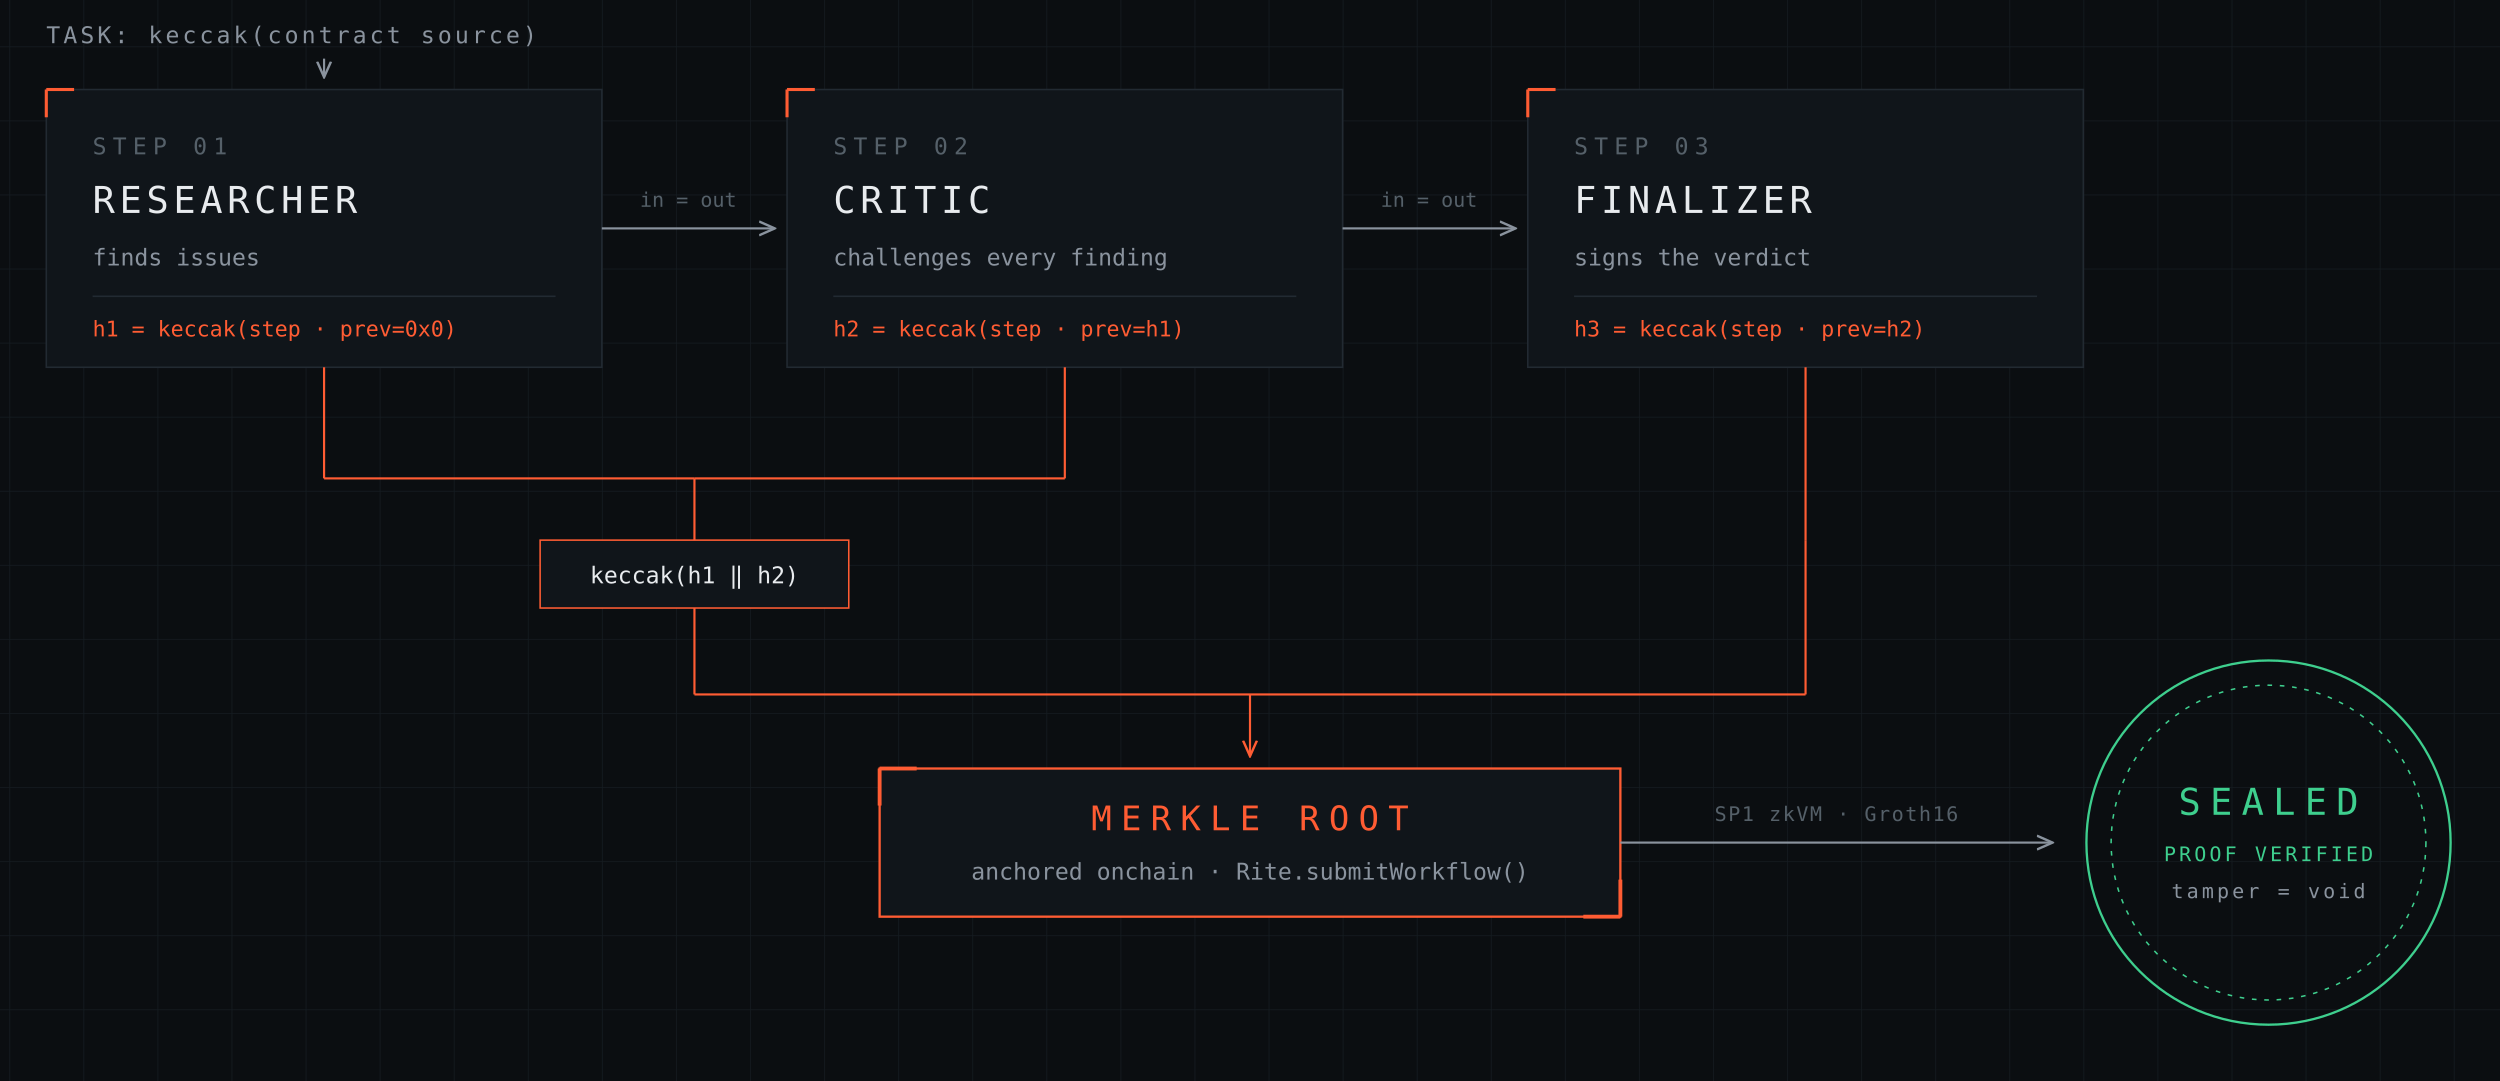
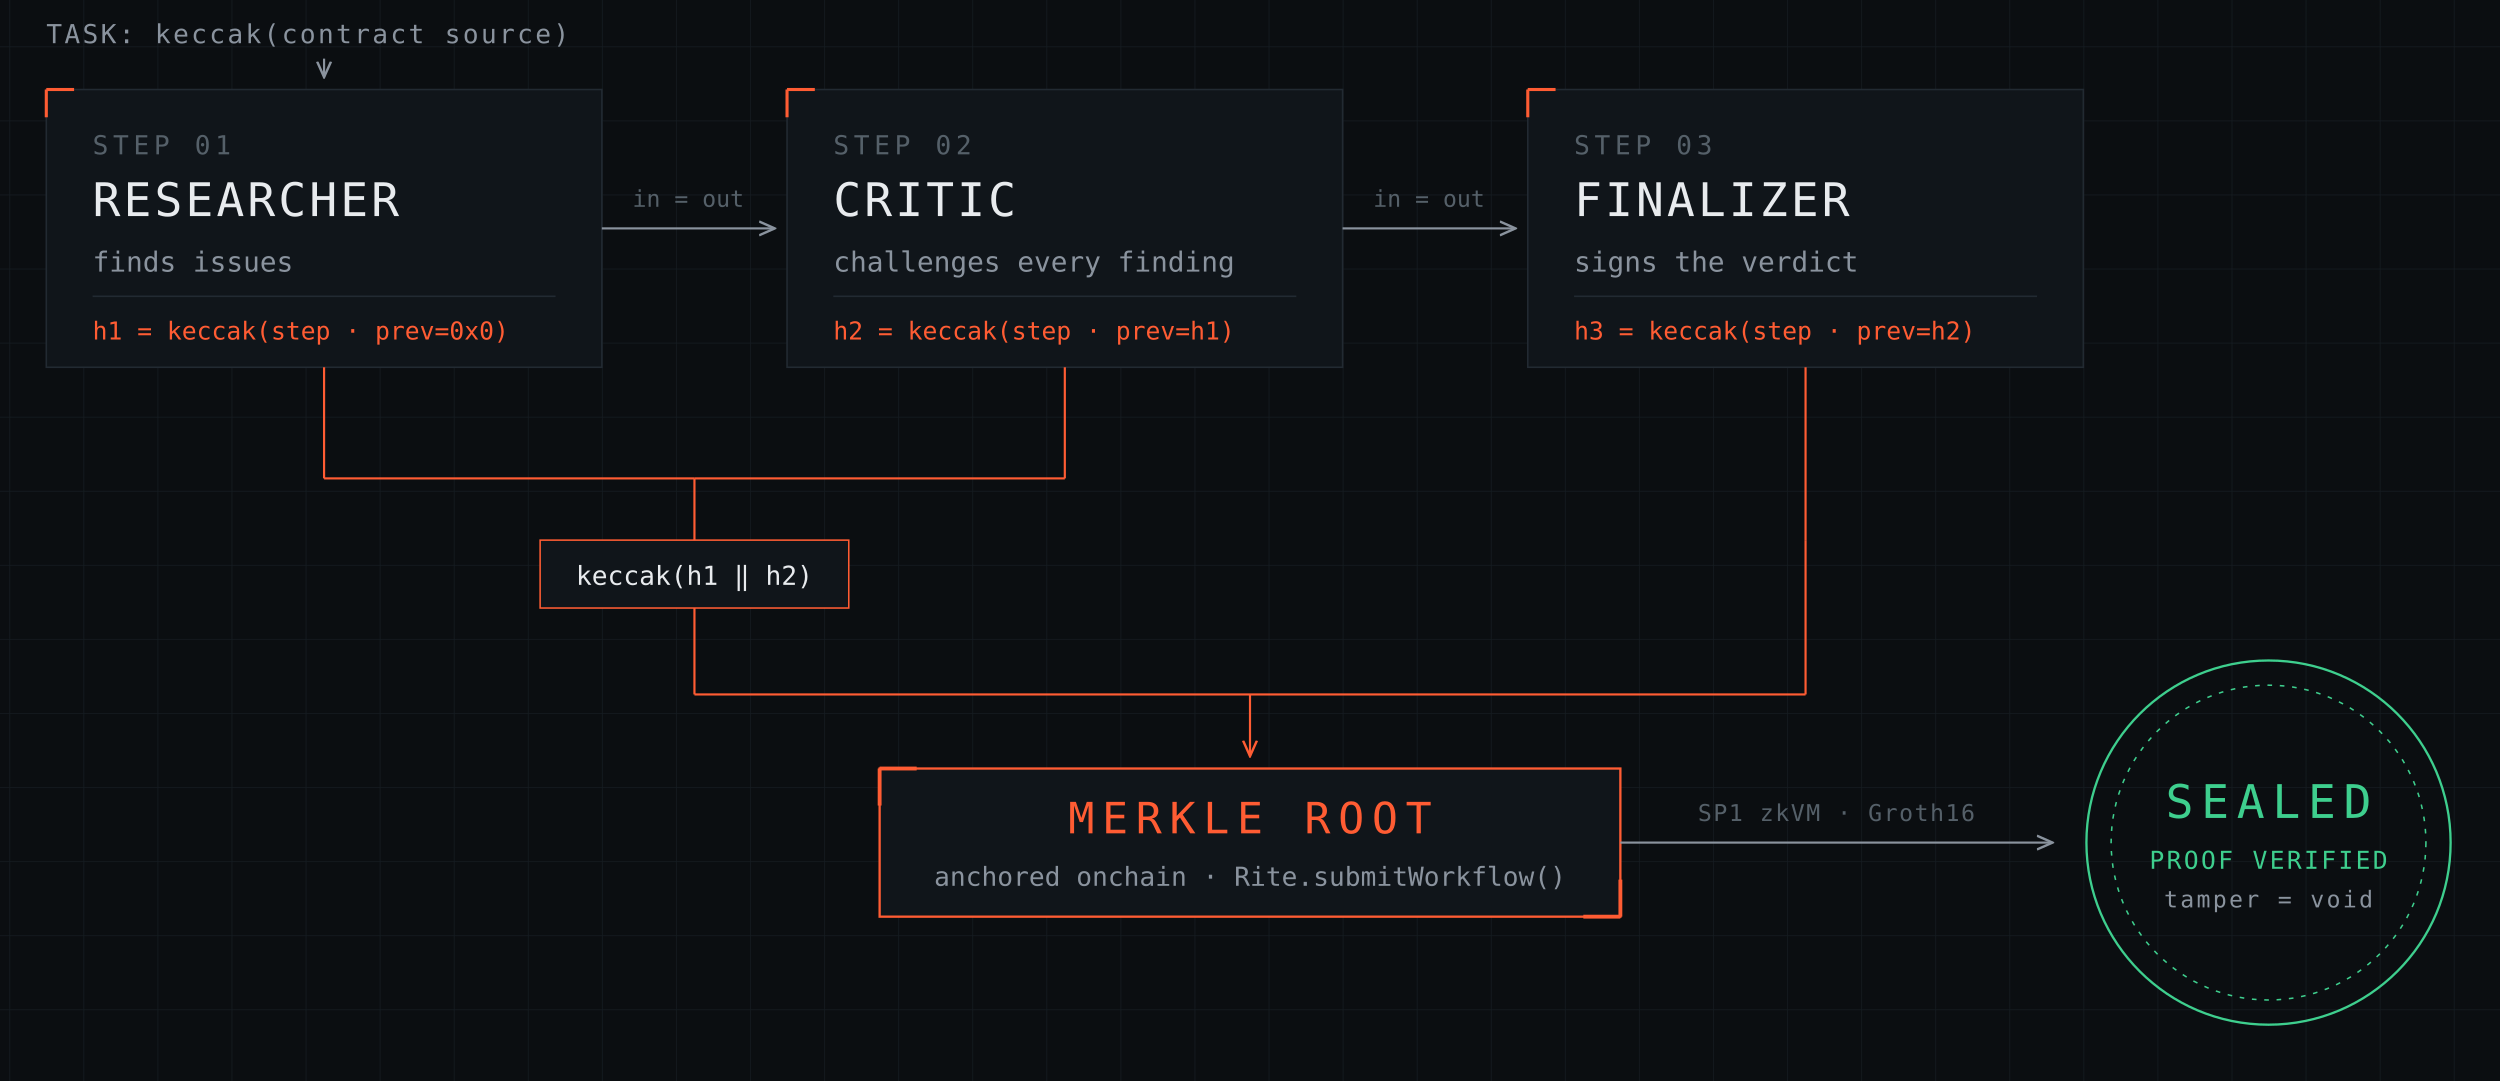
<svg xmlns="http://www.w3.org/2000/svg" width="1620" height="700" viewBox="90 210 1620 700">
  <defs>
    <pattern id="grid" width="48" height="48" patternUnits="userSpaceOnUse">
      <path d="M 48 0 L 0 0 0 48" fill="none" stroke="#151b21" stroke-width="1" />
    </pattern>
    <marker id="arrow" viewBox="0 0 10 10" refX="9" refY="5" markerWidth="8" markerHeight="8" orient="auto-start-reverse">
      <path d="M 0 1 L 9 5 L 0 9" fill="none" stroke="#8a939e" stroke-width="1.4" />
    </marker>
    <marker id="arrowEmber" viewBox="0 0 10 10" refX="9" refY="5" markerWidth="8" markerHeight="8" orient="auto-start-reverse">
      <path d="M 0 1 L 9 5 L 0 9" fill="none" stroke="#ff5c33" stroke-width="1.4" />
    </marker>
  </defs>
  <rect width="1920" height="1080" fill="#0b0e11" />
  <rect width="1920" height="1080" fill="url(#grid)" />
  <rect x="48" y="48" width="1824" height="984" fill="none" stroke="#222a32" stroke-width="1" />
  <path d="M 48 48 L 76 48 M 48 48 L 48 76" stroke="#ff5c33" stroke-width="2" fill="none" />
  <path d="M 1872 1032 L 1844 1032 M 1872 1032 L 1872 1004" stroke="#ff5c33" stroke-width="2" fill="none" />
  <g>
    <rect x="120" y="268" width="360" height="180" fill="#10151a" stroke="#222a32" stroke-width="1" />
    <path d="M 120 268 L 138 268 M 120 268 L 120 286" stroke="#ff5c33" stroke-width="2" fill="none" />
-     <text x="150" y="310" font-family="DejaVu Sans Mono" font-size="15" letter-spacing="4" fill="#556069">STEP 01</text>
-     <text x="150" y="348" font-family="DejaVu Sans Mono" font-size="24" letter-spacing="3" fill="#e8ebee">RESEARCHER</text>
-     <text x="150" y="382" font-family="DejaVu Sans Mono" font-size="15" fill="#8a939e">finds issues</text>
+     <text x="150" y="310" font-family="DejaVu Sans Mono" font-size="17" letter-spacing="3" fill="#556069">STEP 01</text>
+     <text x="150" y="350" font-family="DejaVu Sans Mono" font-size="30" letter-spacing="2" fill="#e8ebee">RESEARCHER</text>
+     <text x="150" y="386" font-family="DejaVu Sans Mono" font-size="18" fill="#8a939e">finds issues</text>
    <line x1="150" y1="402" x2="450" y2="402" stroke="#222a32" stroke-width="1" />
-     <text x="150" y="428" font-family="DejaVu Sans Mono" font-size="14" fill="#ff5c33">h1 = keccak(step · prev=0x0)</text>
+     <text x="150" y="430" font-family="DejaVu Sans Mono" font-size="16" fill="#ff5c33">h1 = keccak(step · prev=0x0)</text>
  </g>
  <g>
    <rect x="600" y="268" width="360" height="180" fill="#10151a" stroke="#222a32" stroke-width="1" />
    <path d="M 600 268 L 618 268 M 600 268 L 600 286" stroke="#ff5c33" stroke-width="2" fill="none" />
-     <text x="630" y="310" font-family="DejaVu Sans Mono" font-size="15" letter-spacing="4" fill="#556069">STEP 02</text>
-     <text x="630" y="348" font-family="DejaVu Sans Mono" font-size="24" letter-spacing="3" fill="#e8ebee">CRITIC</text>
-     <text x="630" y="382" font-family="DejaVu Sans Mono" font-size="15" fill="#8a939e">challenges every finding</text>
+     <text x="630" y="310" font-family="DejaVu Sans Mono" font-size="17" letter-spacing="3" fill="#556069">STEP 02</text>
+     <text x="630" y="350" font-family="DejaVu Sans Mono" font-size="30" letter-spacing="2" fill="#e8ebee">CRITIC</text>
+     <text x="630" y="386" font-family="DejaVu Sans Mono" font-size="18" fill="#8a939e">challenges every finding</text>
    <line x1="630" y1="402" x2="930" y2="402" stroke="#222a32" stroke-width="1" />
-     <text x="630" y="428" font-family="DejaVu Sans Mono" font-size="14" fill="#ff5c33">h2 = keccak(step · prev=h1)</text>
+     <text x="630" y="430" font-family="DejaVu Sans Mono" font-size="16" fill="#ff5c33">h2 = keccak(step · prev=h1)</text>
  </g>
  <g>
    <rect x="1080" y="268" width="360" height="180" fill="#10151a" stroke="#222a32" stroke-width="1" />
    <path d="M 1080 268 L 1098 268 M 1080 268 L 1080 286" stroke="#ff5c33" stroke-width="2" fill="none" />
-     <text x="1110" y="310" font-family="DejaVu Sans Mono" font-size="15" letter-spacing="4" fill="#556069">STEP 03</text>
-     <text x="1110" y="348" font-family="DejaVu Sans Mono" font-size="24" letter-spacing="3" fill="#e8ebee">FINALIZER</text>
-     <text x="1110" y="382" font-family="DejaVu Sans Mono" font-size="15" fill="#8a939e">signs the verdict</text>
+     <text x="1110" y="310" font-family="DejaVu Sans Mono" font-size="17" letter-spacing="3" fill="#556069">STEP 03</text>
+     <text x="1110" y="350" font-family="DejaVu Sans Mono" font-size="30" letter-spacing="2" fill="#e8ebee">FINALIZER</text>
+     <text x="1110" y="386" font-family="DejaVu Sans Mono" font-size="18" fill="#8a939e">signs the verdict</text>
    <line x1="1110" y1="402" x2="1410" y2="402" stroke="#222a32" stroke-width="1" />
-     <text x="1110" y="428" font-family="DejaVu Sans Mono" font-size="14" fill="#ff5c33">h3 = keccak(step · prev=h2)</text>
+     <text x="1110" y="430" font-family="DejaVu Sans Mono" font-size="16" fill="#ff5c33">h3 = keccak(step · prev=h2)</text>
  </g>
  <line x1="480" y1="358" x2="592" y2="358" stroke="#8a939e" stroke-width="1.4" marker-end="url(#arrow)" />
-   <text x="536" y="344" text-anchor="middle" font-family="DejaVu Sans Mono" font-size="13" fill="#556069">in = out</text>
+   <text x="536" y="344" text-anchor="middle" font-family="DejaVu Sans Mono" font-size="15" fill="#556069">in = out</text>
  <line x1="960" y1="358" x2="1072" y2="358" stroke="#8a939e" stroke-width="1.4" marker-end="url(#arrow)" />
-   <text x="1016" y="344" text-anchor="middle" font-family="DejaVu Sans Mono" font-size="13" fill="#556069">in = out</text>
-   <text x="120" y="238" font-family="DejaVu Sans Mono" font-size="15" letter-spacing="2" fill="#8a939e">TASK: keccak(contract source)</text>
+   <text x="1016" y="344" text-anchor="middle" font-family="DejaVu Sans Mono" font-size="15" fill="#556069">in = out</text>
+   <text x="120" y="238" font-family="DejaVu Sans Mono" font-size="17" letter-spacing="1.5" fill="#8a939e">TASK: keccak(contract source)</text>
  <line x1="300" y1="248" x2="300" y2="260" stroke="#8a939e" stroke-width="1.4" marker-end="url(#arrow)" />
  <line x1="300" y1="448" x2="300" y2="520" stroke="#ff5c33" stroke-width="1.4" />
  <line x1="780" y1="448" x2="780" y2="520" stroke="#ff5c33" stroke-width="1.4" />
  <line x1="1260" y1="448" x2="1260" y2="560" stroke="#ff5c33" stroke-width="1.4" />
  <line x1="300" y1="520" x2="540" y2="520" stroke="#ff5c33" stroke-width="1.4" />
  <line x1="780" y1="520" x2="540" y2="520" stroke="#ff5c33" stroke-width="1.4" />
  <line x1="540" y1="520" x2="540" y2="560" stroke="#ff5c33" stroke-width="1.4" />
  <rect x="440" y="560" width="200" height="44" fill="#10151a" stroke="#ff5c33" stroke-width="1" />
-   <text x="540" y="588" text-anchor="middle" font-family="DejaVu Sans Mono" font-size="15" fill="#e8ebee">keccak(h1 ‖ h2)</text>
+   <text x="540" y="589" text-anchor="middle" font-family="DejaVu Sans Mono" font-size="17" fill="#e8ebee">keccak(h1 ‖ h2)</text>
  <line x1="540" y1="604" x2="540" y2="660" stroke="#ff5c33" stroke-width="1.4" />
  <line x1="1260" y1="560" x2="1260" y2="660" stroke="#ff5c33" stroke-width="1.4" />
  <line x1="540" y1="660" x2="900" y2="660" stroke="#ff5c33" stroke-width="1.4" />
  <line x1="1260" y1="660" x2="900" y2="660" stroke="#ff5c33" stroke-width="1.4" />
  <line x1="900" y1="660" x2="900" y2="700" stroke="#ff5c33" stroke-width="1.4" marker-end="url(#arrowEmber)" />
  <g>
    <rect x="660" y="708" width="480" height="96" fill="#10151a" stroke="#ff5c33" stroke-width="1.5" />
    <path d="M 660 708 L 684 708 M 660 708 L 660 732" stroke="#ff5c33" stroke-width="2.5" fill="none" />
    <path d="M 1140 804 L 1116 804 M 1140 804 L 1140 780" stroke="#ff5c33" stroke-width="2.5" fill="none" />
-     <text x="900" y="748" text-anchor="middle" font-family="DejaVu Sans Mono" font-size="22" letter-spacing="6" fill="#ff5c33">MERKLE ROOT</text>
-     <text x="900" y="780" text-anchor="middle" font-family="DejaVu Sans Mono" font-size="15" fill="#8a939e">anchored onchain · Rite.submitWorkflow()</text>
+     <text x="900" y="750" text-anchor="middle" font-family="DejaVu Sans Mono" font-size="28" letter-spacing="5" fill="#ff5c33">MERKLE ROOT</text>
+     <text x="900" y="784" text-anchor="middle" font-family="DejaVu Sans Mono" font-size="17" fill="#8a939e">anchored onchain · Rite.submitWorkflow()</text>
  </g>
  <line x1="1140" y1="756" x2="1420" y2="756" stroke="#8a939e" stroke-width="1.4" marker-end="url(#arrow)" />
-   <text x="1280" y="742" text-anchor="middle" font-family="DejaVu Sans Mono" font-size="13" letter-spacing="1" fill="#556069">SP1 zkVM · Groth16</text>
+   <text x="1280" y="742" text-anchor="middle" font-family="DejaVu Sans Mono" font-size="15" letter-spacing="1" fill="#556069">SP1 zkVM · Groth16</text>
  <g>
    <circle cx="1560" cy="756" r="118" fill="none" stroke="#3ecf8e" stroke-width="1.5" />
    <circle cx="1560" cy="756" r="102" fill="none" stroke="#3ecf8e" stroke-width="1" stroke-dasharray="3 5" />
-     <text x="1560" y="738" text-anchor="middle" font-family="DejaVu Sans Mono" font-size="24" letter-spacing="6" fill="#3ecf8e">SEALED</text>
-     <text x="1560" y="768" text-anchor="middle" font-family="DejaVu Sans Mono" font-size="13" letter-spacing="2" fill="#3ecf8e">PROOF VERIFIED</text>
-     <text x="1560" y="792" text-anchor="middle" font-family="DejaVu Sans Mono" font-size="13" letter-spacing="2" fill="#8a939e">tamper = void</text>
+     <text x="1560" y="740" text-anchor="middle" font-family="DejaVu Sans Mono" font-size="30" letter-spacing="5" fill="#3ecf8e">SEALED</text>
+     <text x="1560" y="773" text-anchor="middle" font-family="DejaVu Sans Mono" font-size="16" letter-spacing="1.5" fill="#3ecf8e">PROOF VERIFIED</text>
+     <text x="1560" y="798" text-anchor="middle" font-family="DejaVu Sans Mono" font-size="15" letter-spacing="1.5" fill="#8a939e">tamper = void</text>
  </g>
</svg>
